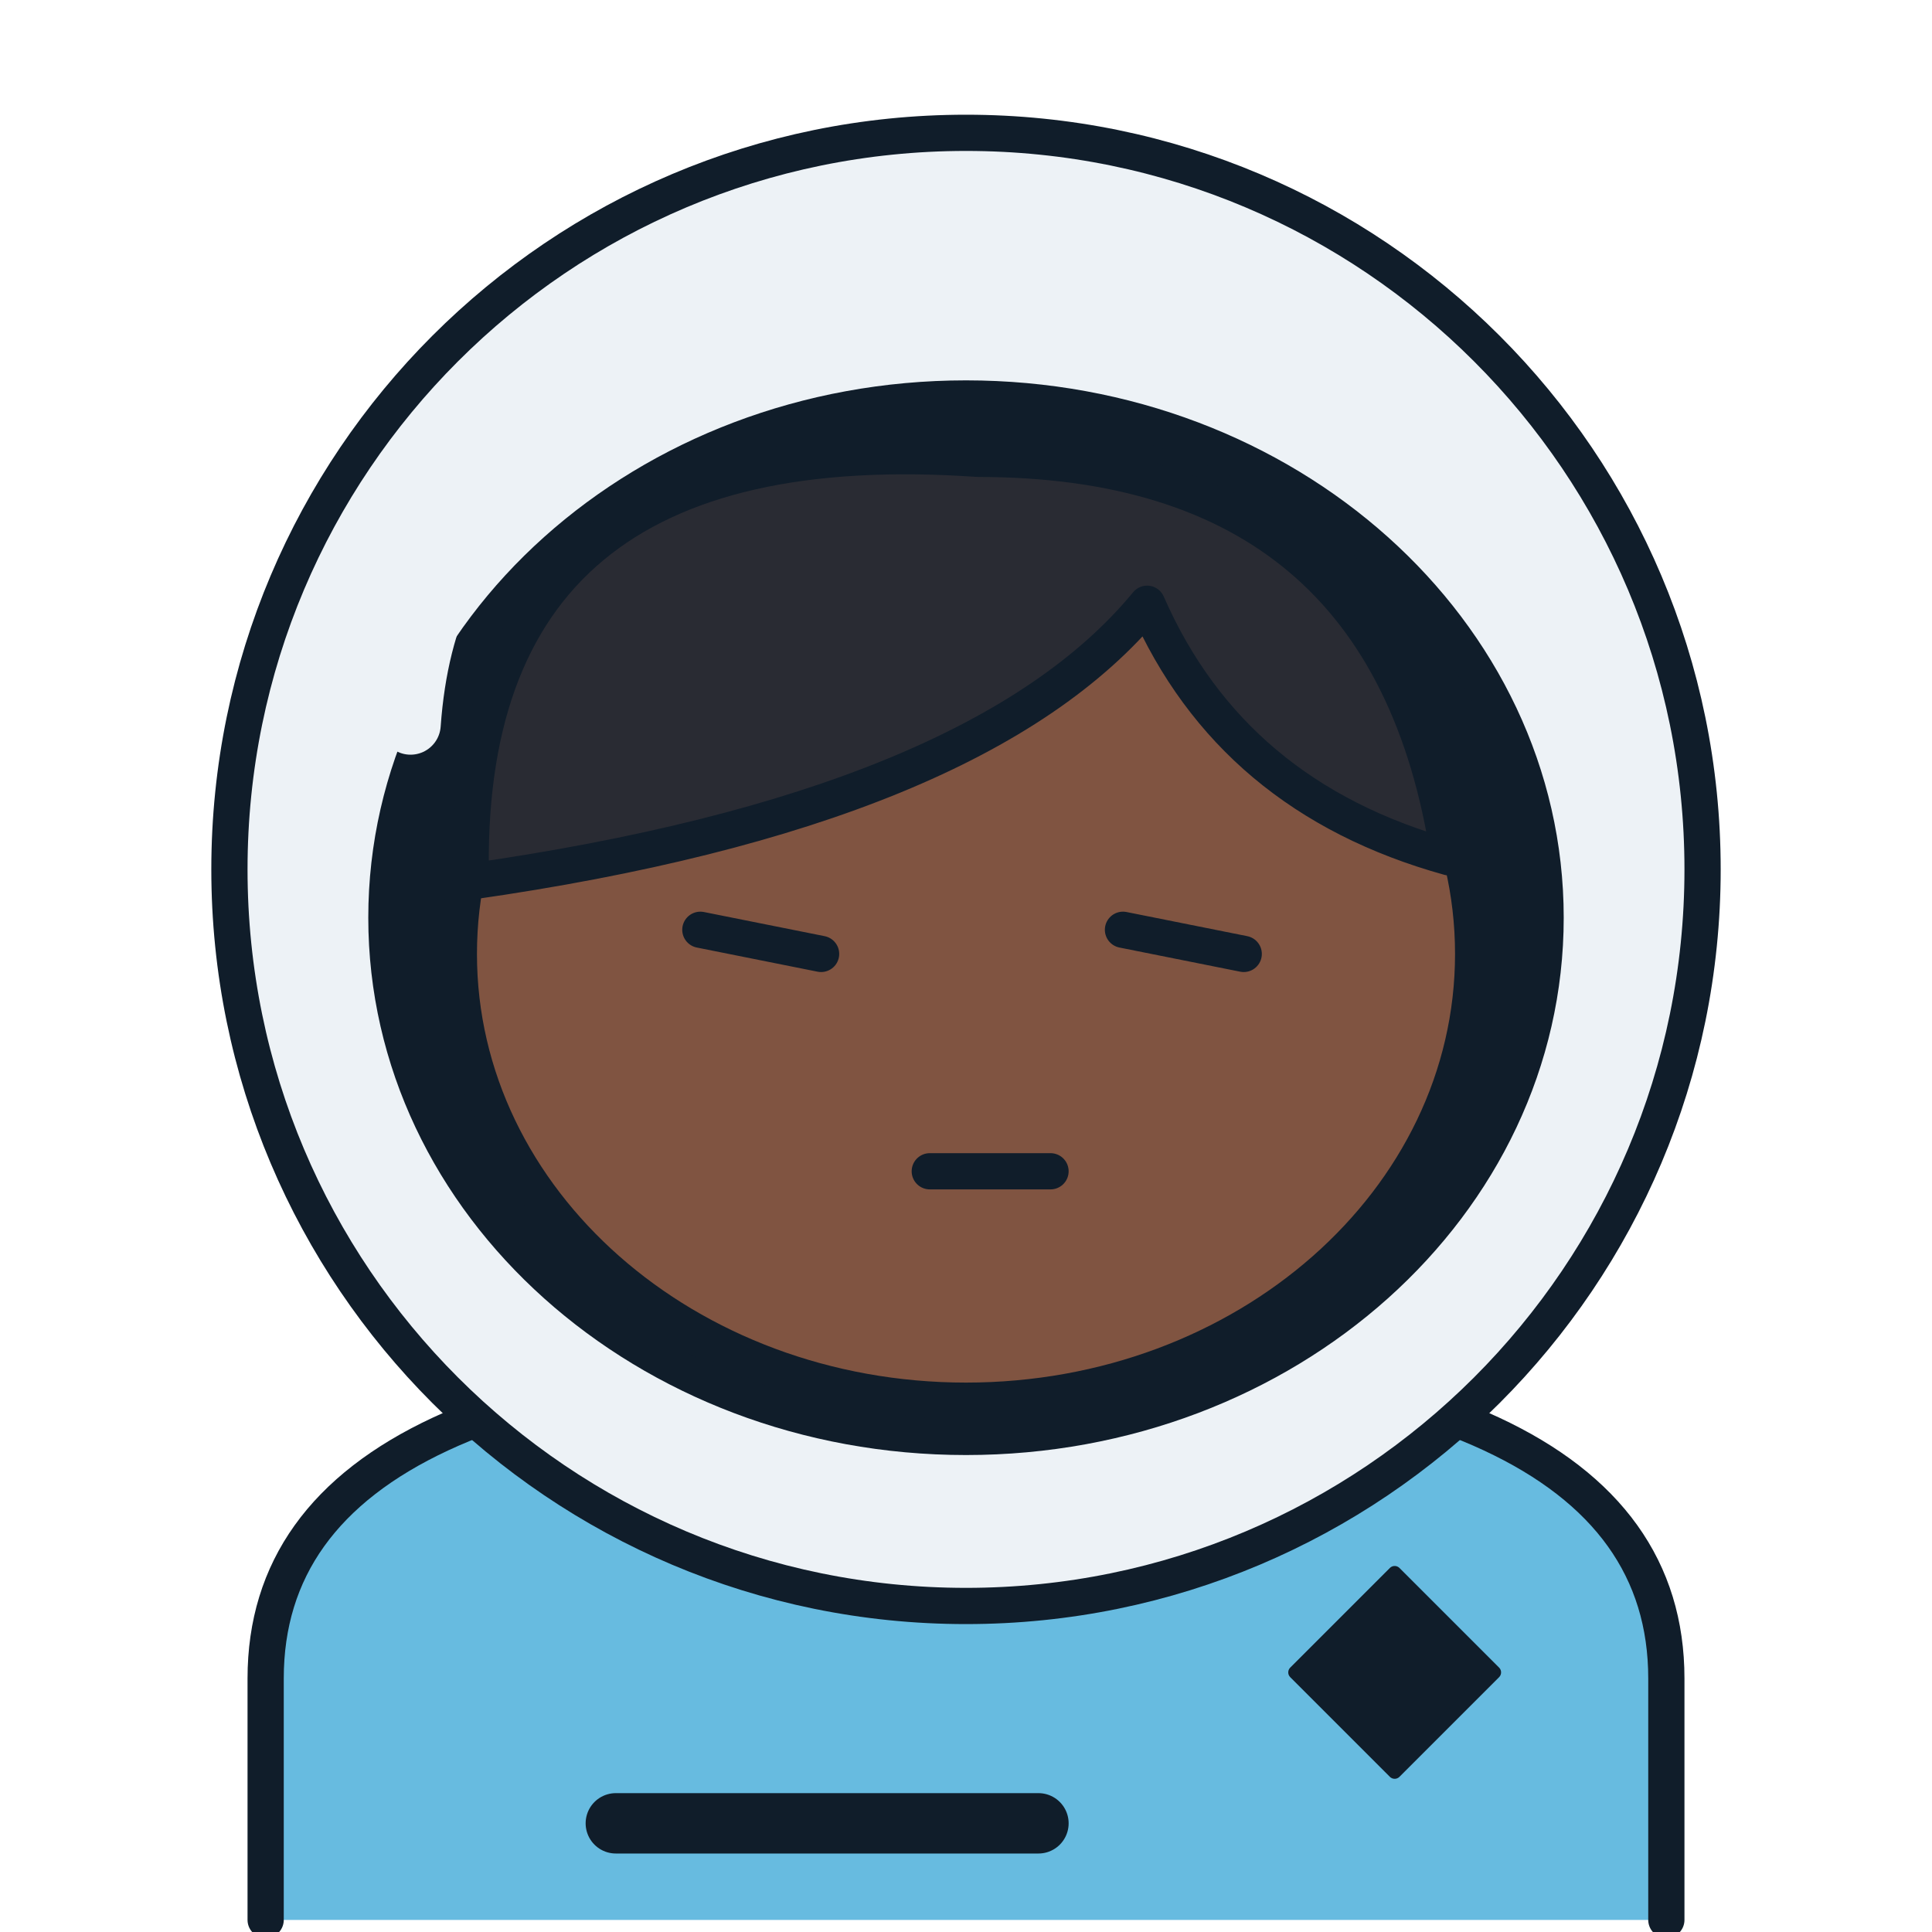
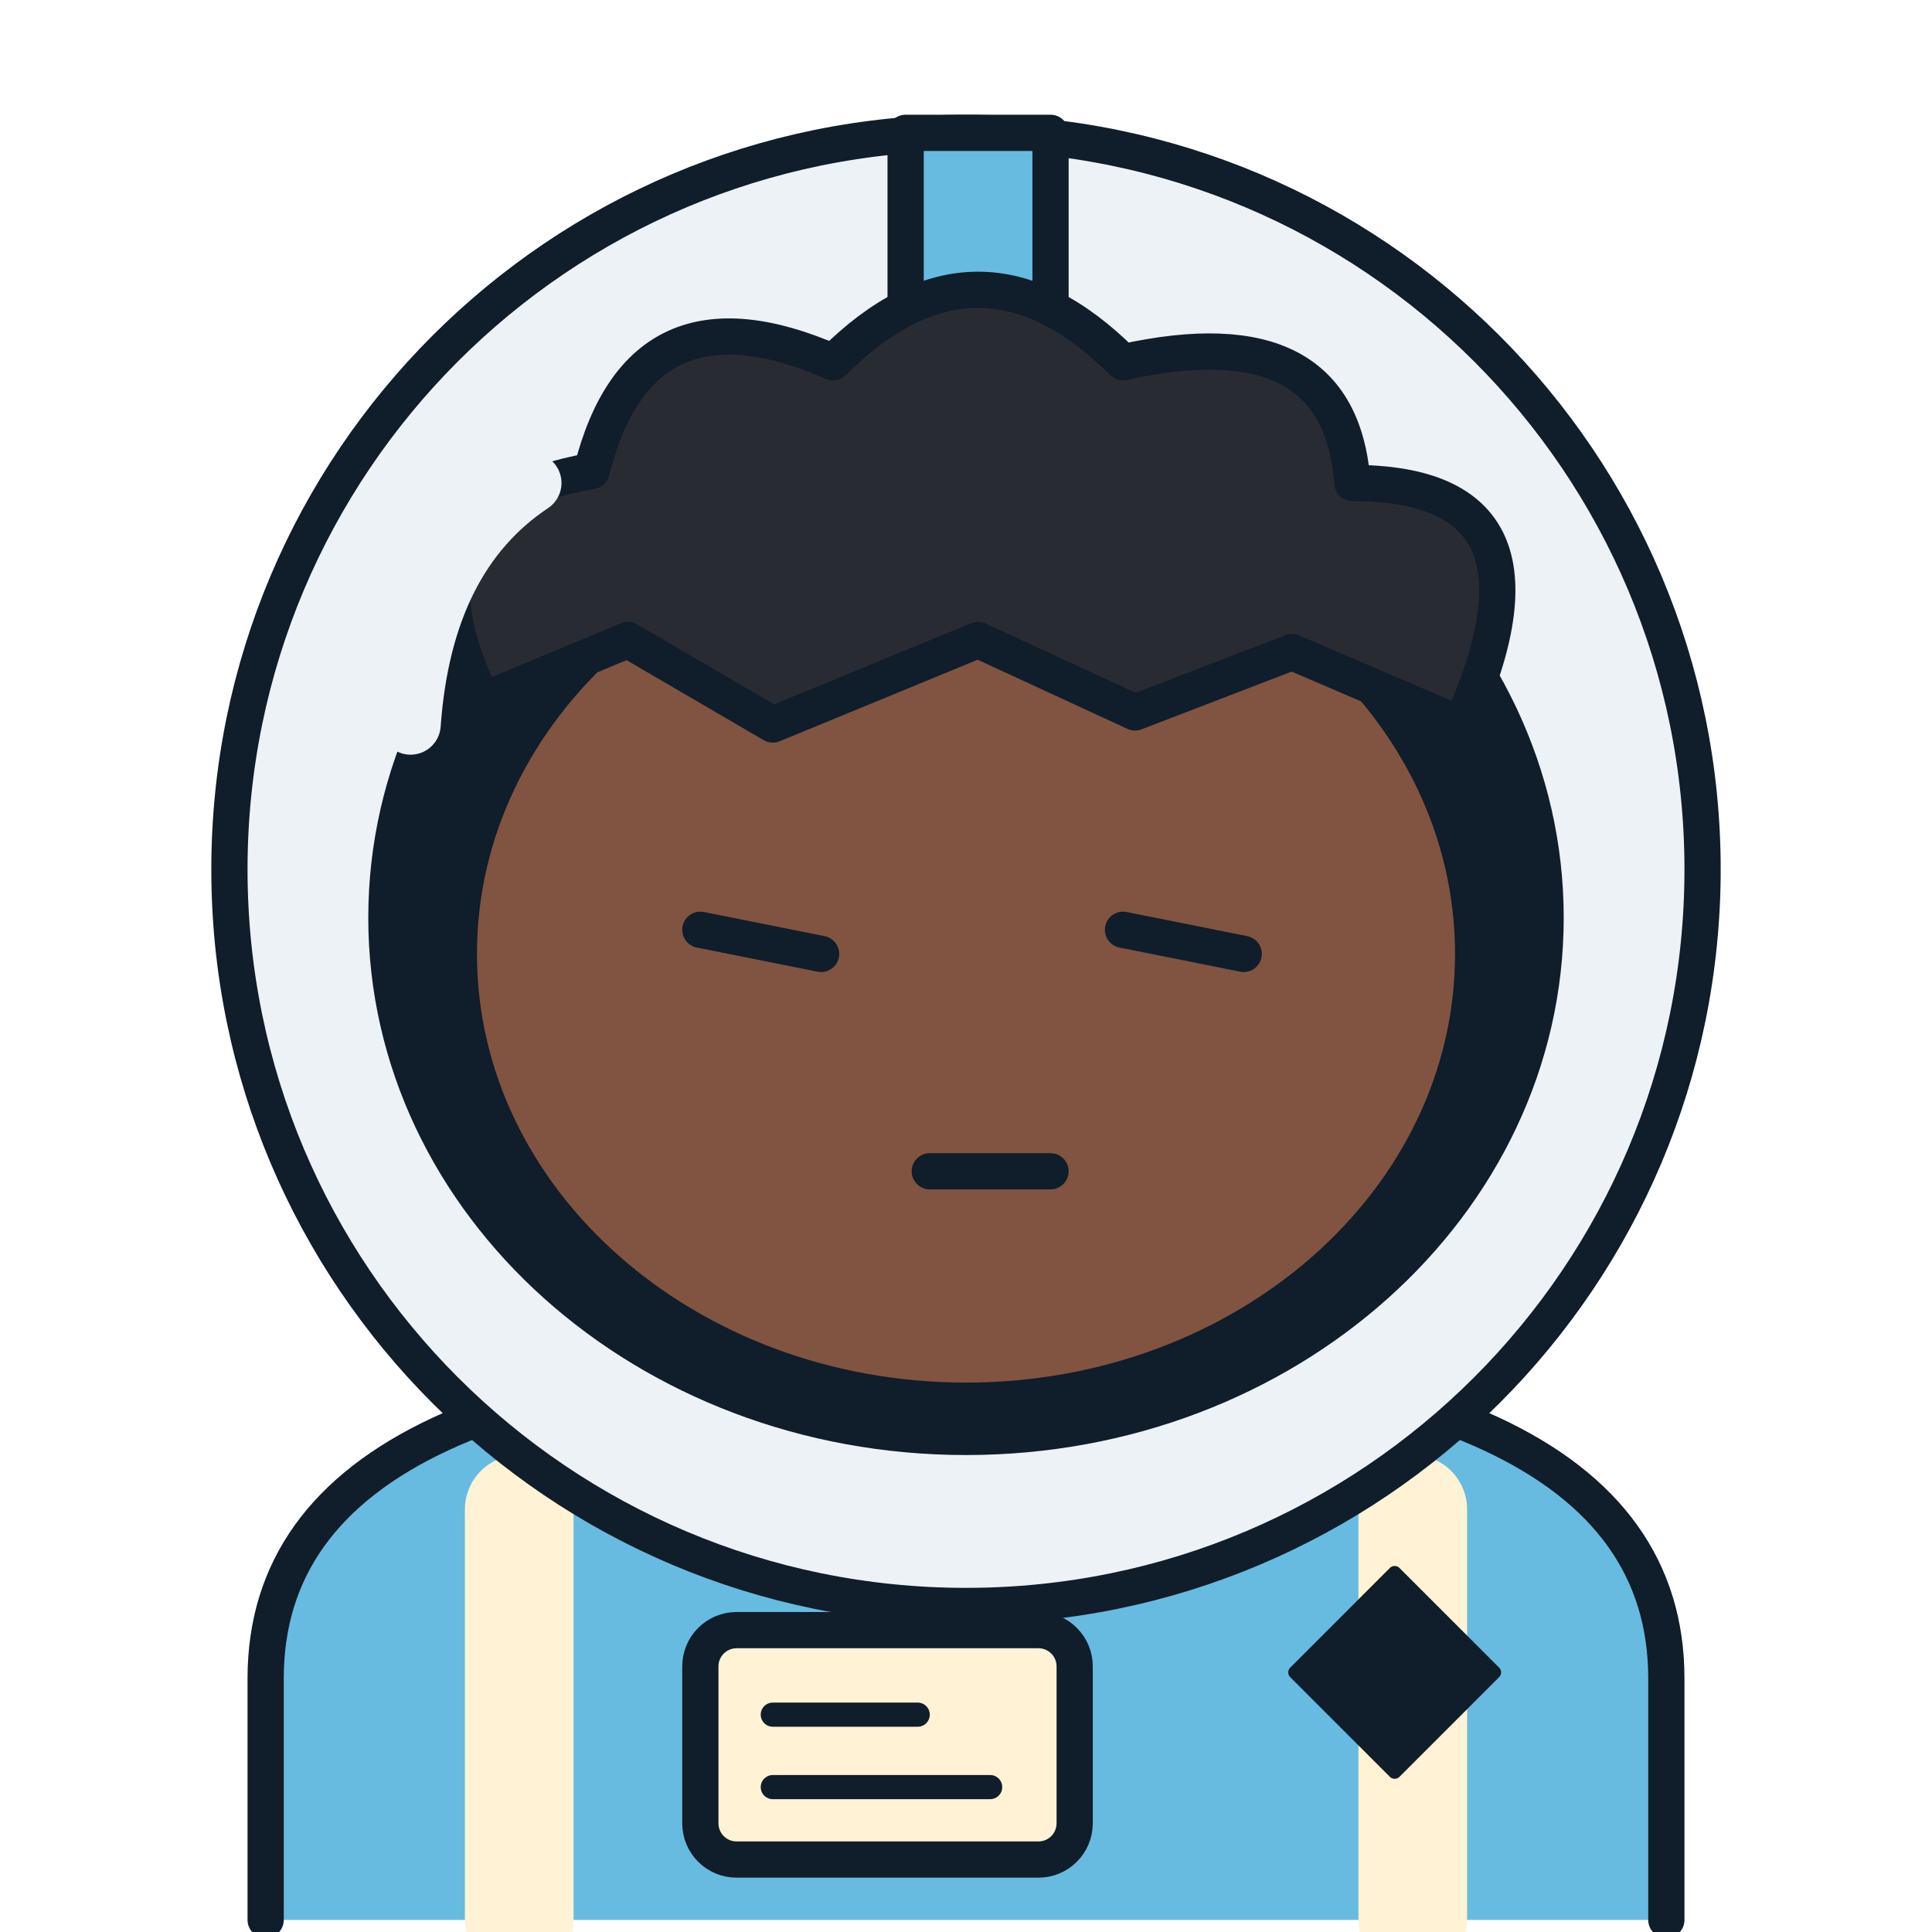
<svg xmlns="http://www.w3.org/2000/svg" viewBox="0 0 160 160">
  <g stroke="#101d2a" stroke-width="3" stroke-linecap="round" stroke-linejoin="round">
    <path d="M22 159v-20q0-27 58-27t58 27v20" fill="#67bbe0" />
+     <path d="M43 125v34m74-34v34" stroke="#fff2d5" stroke-width="9" />
    <rect x="59" y="111" width="42" height="15" rx="6" fill="#101d2a" />
    <ellipse cx="80" cy="72" rx="61" ry="61" fill="#edf2f6" />
+     <path d="M75 11h12v14H75z" fill="#67bbe0" />
    <ellipse cx="80" cy="76" rx="48" ry="43" fill="#101d2a" />
    <ellipse cx="80" cy="79" rx="42" ry="37" fill="#805441" />
-     <path d="M39 73q-1-38 42-35q34 0 39 33q-18-5-25-21q-14 17-56 23Z" fill="#292b33" />
+     <g fill="#292b33">
+       <path d="M40 58q-8-16 9-19q4-16 20-9q12-12 24 0q18-4 19 10q18 0 9 20l-14-6-13 5-13-6-17 7-12-7Z" />
+     </g>
    <path d="M34 60q1-14 10-20" stroke="#edf2f6" stroke-width="5" fill="none" />
    <path d="m58 77 10 2m25-2 10 2" fill="none" />
    <path d="M77 97h10" fill="none" />
    <g transform="translate(105 128) scale(.75)" fill="#101d2a" stroke-width="1.5">
      <path d="m14 3 11 11-11 11L3 14Z" />
    </g>
-     <path d="M51 151h35" stroke="#101d2a" stroke-width="5" />
+     <rect x="58" y="135" width="31" height="19" rx="3" fill="#fff2d5" />
+     <path d="M64 142h12m-12 6h18" stroke-width="2" />
  </g>
</svg>
